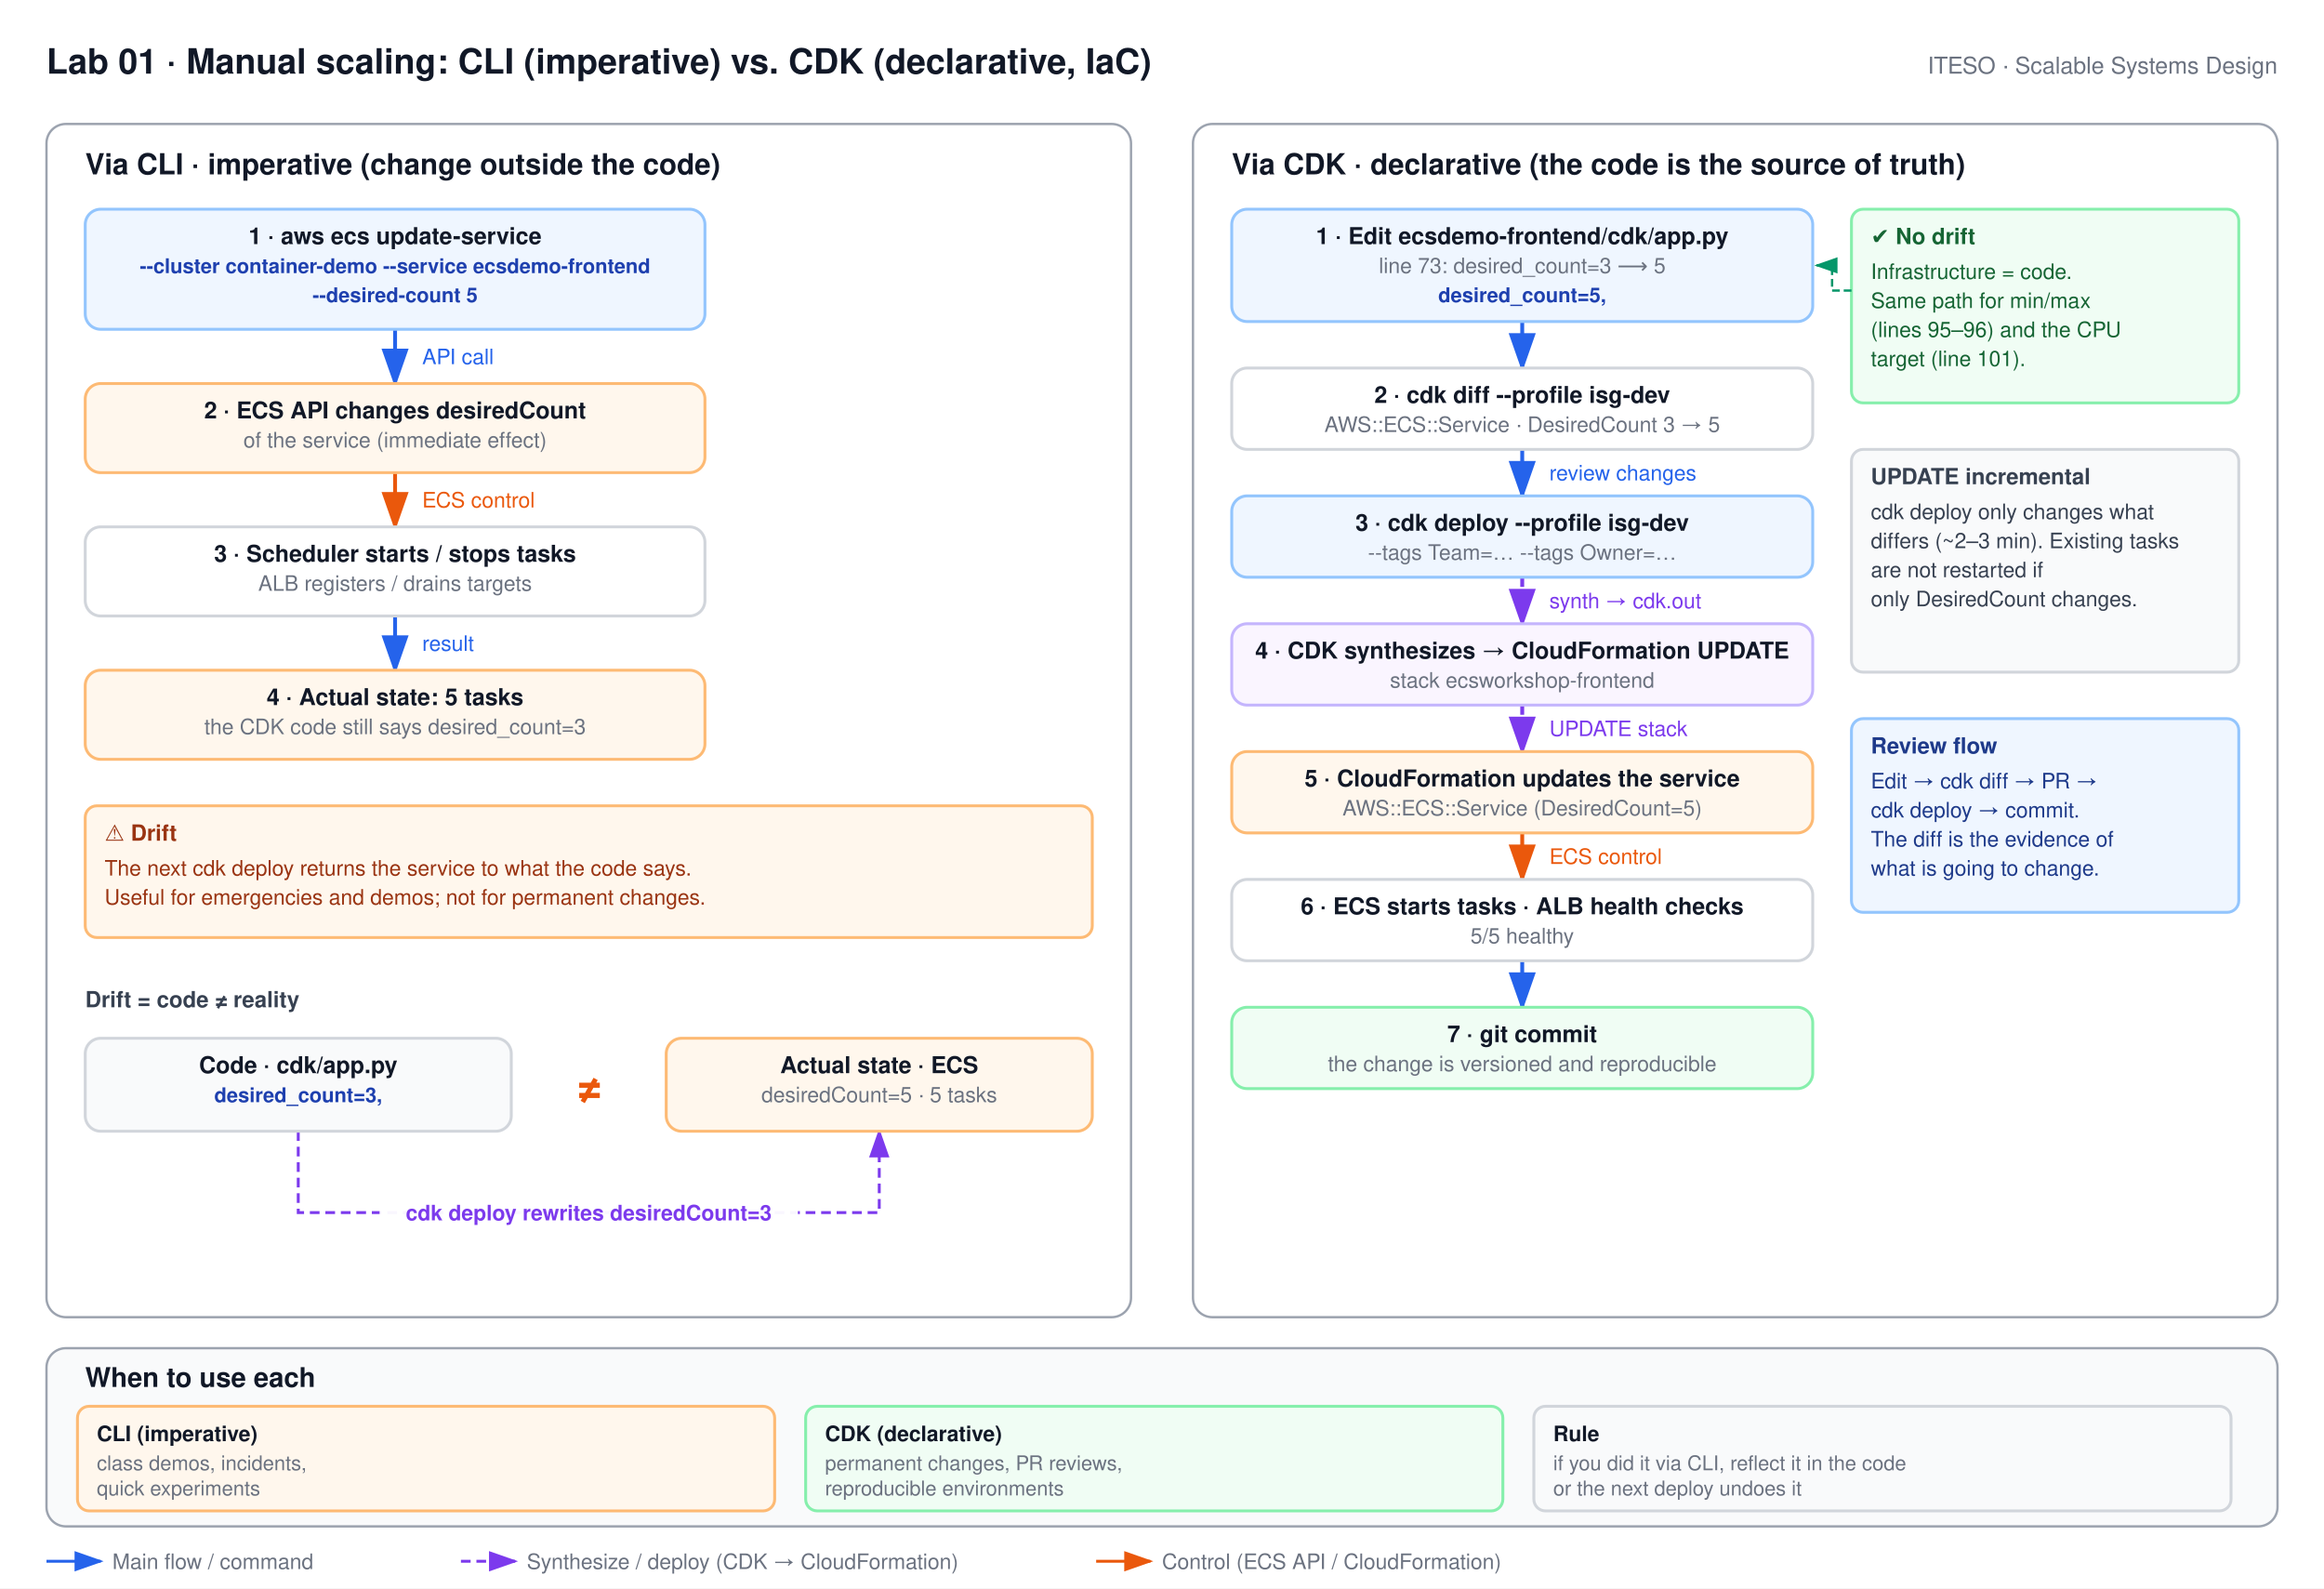
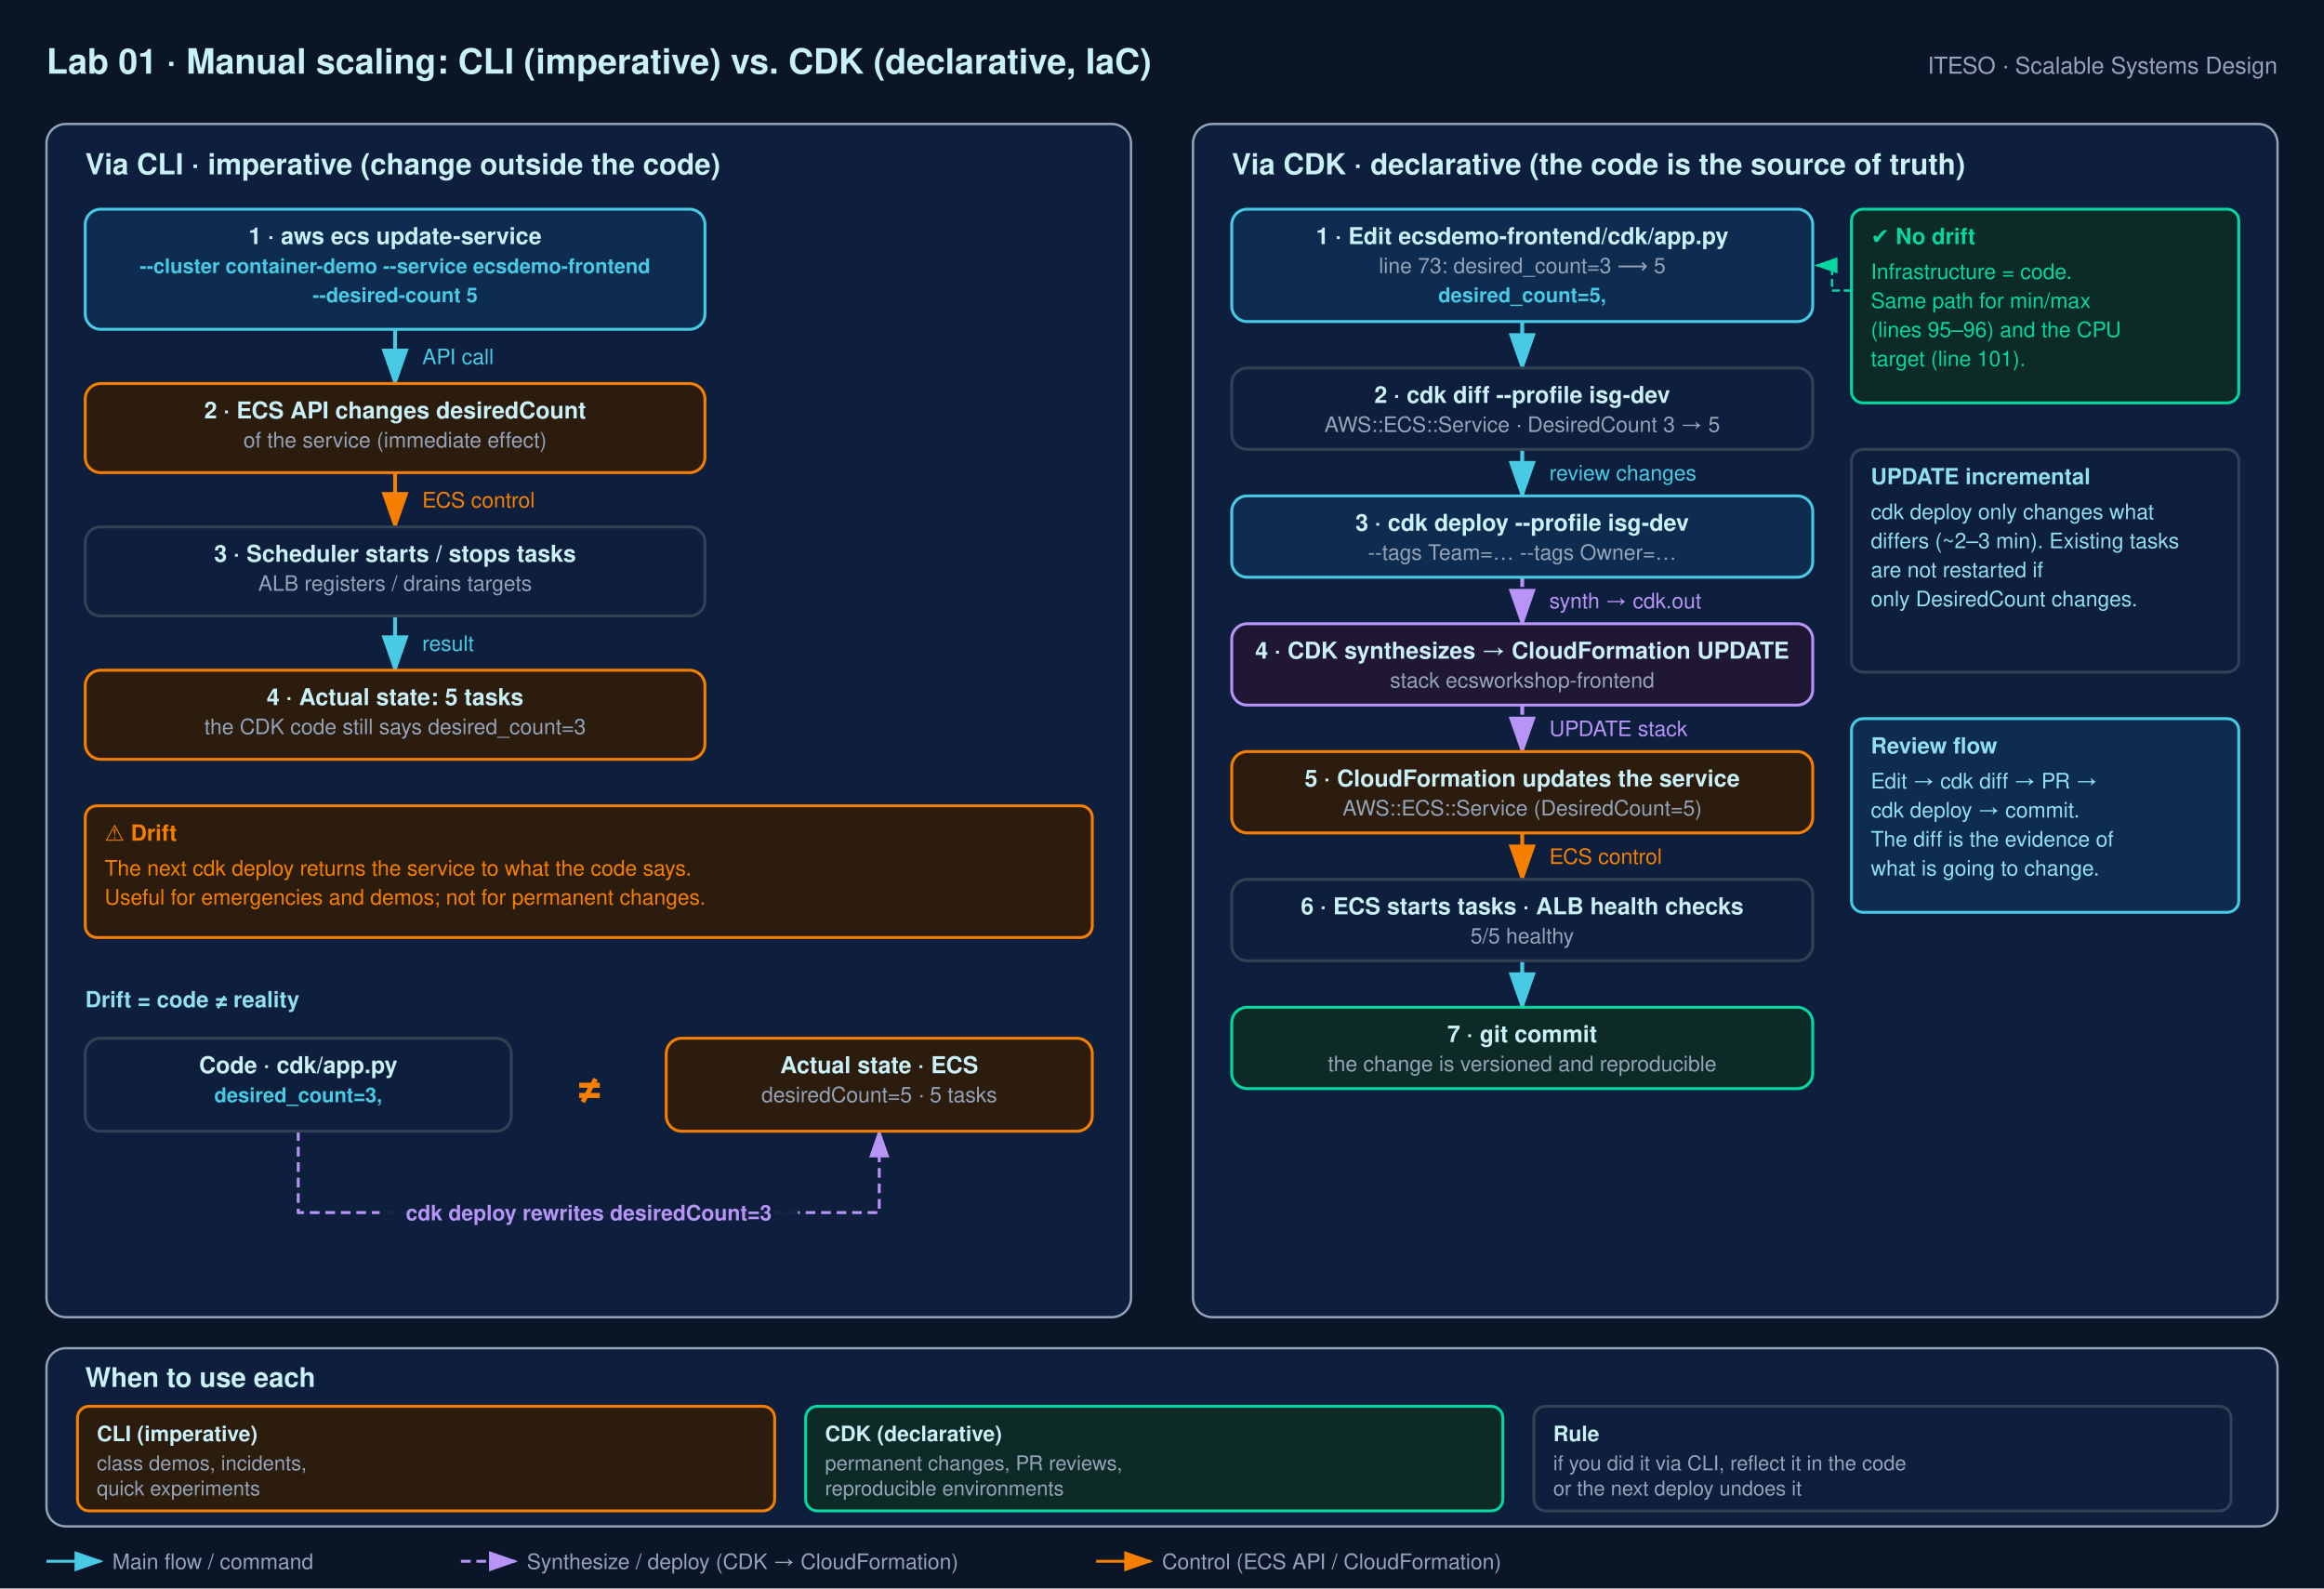
<svg xmlns="http://www.w3.org/2000/svg" viewBox="0 0 1200 820" width="1200" height="820">
  <style>text { font-family: "Helvetica Neue", Helvetica, Arial, sans-serif; }</style>
  <defs>
    <marker id="ab" markerWidth="10" markerHeight="7" refX="9" refY="3.5" orient="auto">
-       <polygon points="0 0, 10 3.5, 0 7" fill="#2563eb" />
+       <polygon points="0 0, 10 3.5, 0 7" fill="#48cae4" />
    </marker>
    <marker id="ao" markerWidth="10" markerHeight="7" refX="9" refY="3.5" orient="auto">
-       <polygon points="0 0, 10 3.5, 0 7" fill="#ea580c" />
+       <polygon points="0 0, 10 3.5, 0 7" fill="#f77f00" />
    </marker>
    <marker id="ap" markerWidth="10" markerHeight="7" refX="9" refY="3.5" orient="auto">
-       <polygon points="0 0, 10 3.5, 0 7" fill="#7c3aed" />
+       <polygon points="0 0, 10 3.5, 0 7" fill="#b794f6" />
    </marker>
    <marker id="ag" markerWidth="10" markerHeight="7" refX="9" refY="3.5" orient="auto">
-       <polygon points="0 0, 10 3.5, 0 7" fill="#059669" />
+       <polygon points="0 0, 10 3.5, 0 7" fill="#06d6a0" />
    </marker>
  </defs>
-   <rect width="1200" height="820" fill="#ffffff" />
-   <text x="24" y="38" font-size="18" fill="#111827" text-anchor="start" font-weight="700">Lab 01 · Manual scaling: CLI (imperative) vs. CDK (declarative, IaC)</text>
-   <text x="1176" y="38" font-size="12" fill="#6b7280" text-anchor="end" font-weight="400">ITESO · Scalable Systems Design</text>
-   <rect x="24" y="64" width="560" height="616" rx="10" ry="10" fill="#ffffff" stroke="#9ca3af" stroke-width="1.2" />
-   <text x="44" y="90" font-size="15" fill="#111827" text-anchor="start" font-weight="700">Via CLI · imperative (change outside the code)</text>
-   <path d="M 204,170 L 204,198" fill="none" stroke="#2563eb" stroke-width="2" marker-end="url(#ab)" />
-   <rect x="214" y="176.0" width="107" height="16" rx="3" fill="#ffffff" opacity="0.95" />
-   <text x="218" y="188.0" font-size="11" fill="#2563eb" text-anchor="start" font-weight="400">API call</text>
-   <path d="M 204,244 L 204,272" fill="none" stroke="#ea580c" stroke-width="2" marker-end="url(#ao)" />
-   <rect x="214" y="250.0" width="76" height="16" rx="3" fill="#ffffff" opacity="0.95" />
-   <text x="218" y="262.0" font-size="11" fill="#ea580c" text-anchor="start" font-weight="400">ECS control</text>
-   <path d="M 204,318 L 204,346" fill="none" stroke="#2563eb" stroke-width="2" marker-end="url(#ab)" />
-   <rect x="214" y="324.0" width="63" height="16" rx="3" fill="#ffffff" opacity="0.95" />
-   <text x="218" y="336.0" font-size="11" fill="#2563eb" text-anchor="start" font-weight="400">result</text>
-   <rect x="44" y="108" width="320" height="62" rx="8" ry="8" fill="#eff6ff" stroke="#93c5fd" stroke-width="1.5" />
-   <text x="204.0" y="126" font-size="12" fill="#111827" text-anchor="middle" font-weight="600">1 · aws ecs update-service</text>
-   <text x="204.0" y="141" font-size="10.5" fill="#1e40af" text-anchor="middle" font-weight="600" font-family="'SF Mono', Menlo, Consolas, monospace">--cluster container-demo --service ecsdemo-frontend</text>
-   <text x="204.0" y="156" font-size="10.5" fill="#1e40af" text-anchor="middle" font-weight="600" font-family="'SF Mono', Menlo, Consolas, monospace">--desired-count 5</text>
-   <rect x="44" y="198" width="320" height="46" rx="8" ry="8" fill="#fff7ed" stroke="#fdba74" stroke-width="1.5" />
-   <text x="204.0" y="216" font-size="12" fill="#111827" text-anchor="middle" font-weight="600">2 · ECS API changes desiredCount</text>
-   <text x="204.0" y="231" font-size="11" fill="#6b7280" text-anchor="middle" font-weight="400">of the service (immediate effect)</text>
-   <rect x="44" y="272" width="320" height="46" rx="8" ry="8" fill="#ffffff" stroke="#d1d5db" stroke-width="1.5" />
-   <text x="204.0" y="290" font-size="12" fill="#111827" text-anchor="middle" font-weight="600">3 · Scheduler starts / stops tasks</text>
-   <text x="204.0" y="305" font-size="11" fill="#6b7280" text-anchor="middle" font-weight="400">ALB registers / drains targets</text>
-   <rect x="44" y="346" width="320" height="46" rx="8" ry="8" fill="#fff7ed" stroke="#fdba74" stroke-width="1.5" />
-   <text x="204.0" y="364" font-size="12" fill="#111827" text-anchor="middle" font-weight="600">4 · Actual state: 5 tasks</text>
-   <text x="204.0" y="379" font-size="11" fill="#6b7280" text-anchor="middle" font-weight="400">the CDK code still says desired_count=3</text>
-   <rect x="44" y="416" width="520" height="68" rx="6" ry="6" fill="#fff7ed" stroke="#fdba74" stroke-width="1.5" />
-   <text x="54" y="434" font-size="11.5" fill="#9a3412" text-anchor="start" font-weight="700">⚠ Drift</text>
-   <text x="54" y="452" font-size="11" fill="#9a3412" text-anchor="start" font-weight="400">The next cdk deploy returns the service to what the code says.</text>
-   <text x="54" y="467" font-size="11" fill="#9a3412" text-anchor="start" font-weight="400">Useful for emergencies and demos; not for permanent changes.</text>
-   <text x="44" y="520" font-size="11.5" fill="#374151" text-anchor="start" font-weight="700">Drift = code ≠ reality</text>
-   <path d="M 154,584 L 154,626 L 454,626 L 454,584" fill="none" stroke="#7c3aed" stroke-width="1.5" stroke-dasharray="5,3" marker-end="url(#ap)" />
-   <rect x="196" y="617" width="216" height="18" rx="3" fill="#ffffff" opacity="0.95" />
-   <text x="304" y="630" font-size="11" fill="#7c3aed" text-anchor="middle" font-weight="600">cdk deploy rewrites desiredCount=3</text>
-   <rect x="44" y="536" width="220" height="48" rx="8" ry="8" fill="#f9fafb" stroke="#d1d5db" stroke-width="1.5" />
-   <text x="154.0" y="554" font-size="12" fill="#111827" text-anchor="middle" font-weight="600">Code · cdk/app.py</text>
-   <text x="154.0" y="569" font-size="10.5" fill="#1e40af" text-anchor="middle" font-weight="600" font-family="'SF Mono', Menlo, Consolas, monospace">desired_count=3,</text>
-   <rect x="344" y="536" width="220" height="48" rx="8" ry="8" fill="#fff7ed" stroke="#fdba74" stroke-width="1.5" />
-   <text x="454.0" y="554" font-size="12" fill="#111827" text-anchor="middle" font-weight="600">Actual state · ECS</text>
-   <text x="454.0" y="569" font-size="11" fill="#6b7280" text-anchor="middle" font-weight="400">desiredCount=5 · 5 tasks</text>
-   <text x="304" y="568" font-size="22" fill="#ea580c" text-anchor="middle" font-weight="700">≠</text>
-   <rect x="616" y="64" width="560" height="616" rx="10" ry="10" fill="#ffffff" stroke="#9ca3af" stroke-width="1.2" />
-   <text x="636" y="90" font-size="15" fill="#111827" text-anchor="start" font-weight="700">Via CDK · declarative (the code is the source of truth)</text>
-   <path d="M 786,166 L 786,190" fill="none" stroke="#2563eb" stroke-width="2" marker-end="url(#ab)" />
-   <path d="M 786,232 L 786,256" fill="none" stroke="#2563eb" stroke-width="2" marker-end="url(#ab)" />
-   <rect x="796" y="236.0" width="101" height="16" rx="3" fill="#ffffff" opacity="0.95" />
-   <text x="800" y="248.0" font-size="11" fill="#2563eb" text-anchor="start" font-weight="400">review changes</text>
-   <path d="M 786,298 L 786,322" fill="none" stroke="#7c3aed" stroke-width="2" stroke-dasharray="5,3" marker-end="url(#ap)" />
-   <rect x="796" y="302.0" width="101" height="16" rx="3" fill="#ffffff" opacity="0.95" />
-   <text x="800" y="314.0" font-size="11" fill="#7c3aed" text-anchor="start" font-weight="400">synth → cdk.out</text>
-   <path d="M 786,364 L 786,388" fill="none" stroke="#7c3aed" stroke-width="2" stroke-dasharray="5,3" marker-end="url(#ap)" />
-   <rect x="796" y="368.0" width="82" height="16" rx="3" fill="#ffffff" opacity="0.95" />
-   <text x="800" y="380.0" font-size="11" fill="#7c3aed" text-anchor="start" font-weight="400">UPDATE stack</text>
-   <path d="M 786,430 L 786,454" fill="none" stroke="#ea580c" stroke-width="2" marker-end="url(#ao)" />
-   <rect x="796" y="434.0" width="76" height="16" rx="3" fill="#ffffff" opacity="0.95" />
-   <text x="800" y="446.0" font-size="11" fill="#ea580c" text-anchor="start" font-weight="400">ECS control</text>
-   <path d="M 786,496 L 786,520" fill="none" stroke="#2563eb" stroke-width="2" marker-end="url(#ab)" />
-   <rect x="636" y="108" width="300" height="58" rx="8" ry="8" fill="#eff6ff" stroke="#93c5fd" stroke-width="1.5" />
-   <text x="786.0" y="126" font-size="12" fill="#111827" text-anchor="middle" font-weight="600">1 · Edit ecsdemo-frontend/cdk/app.py</text>
-   <text x="786.0" y="141" font-size="11" fill="#6b7280" text-anchor="middle" font-weight="400">line 73: desired_count=3 ⟶ 5</text>
-   <text x="786.0" y="156" font-size="10.5" fill="#1e40af" text-anchor="middle" font-weight="600" font-family="'SF Mono', Menlo, Consolas, monospace">desired_count=5,</text>
-   <rect x="636" y="190" width="300" height="42" rx="8" ry="8" fill="#ffffff" stroke="#d1d5db" stroke-width="1.5" />
-   <text x="786.0" y="208" font-size="12" fill="#111827" text-anchor="middle" font-weight="600">2 · cdk diff --profile isg-dev</text>
-   <text x="786.0" y="223" font-size="11" fill="#6b7280" text-anchor="middle" font-weight="400">AWS::ECS::Service · DesiredCount 3 → 5</text>
-   <rect x="636" y="256" width="300" height="42" rx="8" ry="8" fill="#eff6ff" stroke="#93c5fd" stroke-width="1.5" />
-   <text x="786.0" y="274" font-size="12" fill="#111827" text-anchor="middle" font-weight="600">3 · cdk deploy --profile isg-dev</text>
-   <text x="786.0" y="289" font-size="11" fill="#6b7280" text-anchor="middle" font-weight="400">--tags Team=… --tags Owner=…</text>
-   <rect x="636" y="322" width="300" height="42" rx="8" ry="8" fill="#faf5ff" stroke="#c4b5fd" stroke-width="1.5" />
-   <text x="786.0" y="340" font-size="12" fill="#111827" text-anchor="middle" font-weight="600">4 · CDK synthesizes → CloudFormation UPDATE</text>
-   <text x="786.0" y="355" font-size="11" fill="#6b7280" text-anchor="middle" font-weight="400">stack ecsworkshop-frontend</text>
-   <rect x="636" y="388" width="300" height="42" rx="8" ry="8" fill="#fff7ed" stroke="#fdba74" stroke-width="1.5" />
-   <text x="786.0" y="406" font-size="12" fill="#111827" text-anchor="middle" font-weight="600">5 · CloudFormation updates the service</text>
-   <text x="786.0" y="421" font-size="11" fill="#6b7280" text-anchor="middle" font-weight="400">AWS::ECS::Service (DesiredCount=5)</text>
-   <rect x="636" y="454" width="300" height="42" rx="8" ry="8" fill="#ffffff" stroke="#d1d5db" stroke-width="1.5" />
-   <text x="786.0" y="472" font-size="12" fill="#111827" text-anchor="middle" font-weight="600">6 · ECS starts tasks · ALB health checks</text>
-   <text x="786.0" y="487" font-size="11" fill="#6b7280" text-anchor="middle" font-weight="400">5/5 healthy</text>
-   <rect x="636" y="520" width="300" height="42" rx="8" ry="8" fill="#f0fdf4" stroke="#86efac" stroke-width="1.5" />
-   <text x="786.0" y="538" font-size="12" fill="#111827" text-anchor="middle" font-weight="600">7 · git commit</text>
-   <text x="786.0" y="553" font-size="11" fill="#6b7280" text-anchor="middle" font-weight="400">the change is versioned and reproducible</text>
-   <rect x="956" y="108" width="200" height="100" rx="6" ry="6" fill="#f0fdf4" stroke="#86efac" stroke-width="1.5" />
-   <text x="966" y="126" font-size="11.5" fill="#166534" text-anchor="start" font-weight="700">✔ No drift</text>
-   <text x="966" y="144" font-size="11" fill="#166534" text-anchor="start" font-weight="400">Infrastructure = code.</text>
-   <text x="966" y="159" font-size="11" fill="#166534" text-anchor="start" font-weight="400">Same path for min/max</text>
-   <text x="966" y="174" font-size="11" fill="#166534" text-anchor="start" font-weight="400">(lines 95–96) and the CPU</text>
-   <text x="966" y="189" font-size="11" fill="#166534" text-anchor="start" font-weight="400">target (line 101).</text>
-   <rect x="956" y="232" width="200" height="115" rx="6" ry="6" fill="#f9fafb" stroke="#d1d5db" stroke-width="1.5" />
-   <text x="966" y="250" font-size="11.5" fill="#374151" text-anchor="start" font-weight="700">UPDATE incremental</text>
-   <text x="966" y="268" font-size="11" fill="#374151" text-anchor="start" font-weight="400">cdk deploy only changes what</text>
-   <text x="966" y="283" font-size="11" fill="#374151" text-anchor="start" font-weight="400">differs (~2–3 min). Existing tasks</text>
-   <text x="966" y="298" font-size="11" fill="#374151" text-anchor="start" font-weight="400">are not restarted if</text>
-   <text x="966" y="313" font-size="11" fill="#374151" text-anchor="start" font-weight="400">only DesiredCount changes.</text>
-   <text x="966" y="328" font-size="11" fill="#374151" text-anchor="start" font-weight="400" />
-   <rect x="956" y="371" width="200" height="100" rx="6" ry="6" fill="#eff6ff" stroke="#93c5fd" stroke-width="1.5" />
-   <text x="966" y="389" font-size="11.5" fill="#1e3a8a" text-anchor="start" font-weight="700">Review flow</text>
-   <text x="966" y="407" font-size="11" fill="#1e3a8a" text-anchor="start" font-weight="400">Edit → cdk diff → PR →</text>
-   <text x="966" y="422" font-size="11" fill="#1e3a8a" text-anchor="start" font-weight="400">cdk deploy → commit.</text>
-   <text x="966" y="437" font-size="11" fill="#1e3a8a" text-anchor="start" font-weight="400">The diff is the evidence of</text>
-   <text x="966" y="452" font-size="11" fill="#1e3a8a" text-anchor="start" font-weight="400">what is going to change.</text>
-   <path d="M 956,150 L 946,150 L 946,137 L 938,137" fill="none" stroke="#059669" stroke-width="1.2" stroke-dasharray="4,2" marker-end="url(#ag)" />
-   <rect x="24" y="696" width="1152" height="92" rx="10" ry="10" fill="#f9fafb" stroke="#9ca3af" stroke-width="1.2" />
-   <text x="44" y="716" font-size="14" fill="#111827" text-anchor="start" font-weight="700">When to use each</text>
-   <rect x="40" y="726" width="360" height="54" rx="6" ry="6" fill="#fff7ed" stroke="#fdba74" stroke-width="1.5" />
-   <text x="50" y="744" font-size="11" fill="#111827" text-anchor="start" font-weight="700">CLI (imperative)</text>
-   <text x="50" y="759" font-size="10.5" fill="#6b7280" text-anchor="start" font-weight="400">class demos, incidents,</text>
-   <text x="50" y="772" font-size="10.5" fill="#6b7280" text-anchor="start" font-weight="400">quick experiments</text>
-   <rect x="416" y="726" width="360" height="54" rx="6" ry="6" fill="#f0fdf4" stroke="#86efac" stroke-width="1.5" />
-   <text x="426" y="744" font-size="11" fill="#111827" text-anchor="start" font-weight="700">CDK (declarative)</text>
-   <text x="426" y="759" font-size="10.5" fill="#6b7280" text-anchor="start" font-weight="400">permanent changes, PR reviews,</text>
-   <text x="426" y="772" font-size="10.5" fill="#6b7280" text-anchor="start" font-weight="400">reproducible environments</text>
-   <rect x="792" y="726" width="360" height="54" rx="6" ry="6" fill="#f9fafb" stroke="#d1d5db" stroke-width="1.5" />
-   <text x="802" y="744" font-size="11" fill="#111827" text-anchor="start" font-weight="700">Rule</text>
-   <text x="802" y="759" font-size="10.5" fill="#6b7280" text-anchor="start" font-weight="400">if you did it via CLI, reflect it in the code</text>
-   <text x="802" y="772" font-size="10.5" fill="#6b7280" text-anchor="start" font-weight="400">or the next deploy undoes it</text>
-   <line x1="24" y1="806" x2="52" y2="806" stroke="#2563eb" stroke-width="1.5" marker-end="url(#ab)" />
-   <text x="58" y="810" font-size="11" fill="#6b7280" text-anchor="start" font-weight="400">Main flow / command</text>
-   <line x1="238" y1="806" x2="266" y2="806" stroke="#7c3aed" stroke-width="1.5" stroke-dasharray="5,3" marker-end="url(#ap)" />
-   <text x="272" y="810" font-size="11" fill="#6b7280" text-anchor="start" font-weight="400">Synthesize / deploy (CDK → CloudFormation)</text>
-   <line x1="566" y1="806" x2="594" y2="806" stroke="#ea580c" stroke-width="1.5" marker-end="url(#ao)" />
-   <text x="600" y="810" font-size="11" fill="#6b7280" text-anchor="start" font-weight="400">Control (ECS API / CloudFormation)</text>
+   <rect width="1200" height="820" fill="#0a1628" />
+   <text x="24" y="38" font-size="18" fill="#caf0f8" text-anchor="start" font-weight="700">Lab 01 · Manual scaling: CLI (imperative) vs. CDK (declarative, IaC)</text>
+   <text x="1176" y="38" font-size="12" fill="#94a3b8" text-anchor="end" font-weight="400">ITESO · Scalable Systems Design</text>
+   <rect x="24" y="64" width="560" height="616" rx="10" ry="10" fill="#0d1f3c" stroke="#94a3b8" stroke-width="1.2" />
+   <text x="44" y="90" font-size="15" fill="#caf0f8" text-anchor="start" font-weight="700">Via CLI · imperative (change outside the code)</text>
+   <path d="M 204,170 L 204,198" fill="none" stroke="#48cae4" stroke-width="2" marker-end="url(#ab)" />
+   <rect x="214" y="176.0" width="107" height="16" rx="3" fill="#0d1f3c" opacity="0.95" />
+   <text x="218" y="188.0" font-size="11" fill="#48cae4" text-anchor="start" font-weight="400">API call</text>
+   <path d="M 204,244 L 204,272" fill="none" stroke="#f77f00" stroke-width="2" marker-end="url(#ao)" />
+   <rect x="214" y="250.0" width="76" height="16" rx="3" fill="#0d1f3c" opacity="0.95" />
+   <text x="218" y="262.0" font-size="11" fill="#f77f00" text-anchor="start" font-weight="400">ECS control</text>
+   <path d="M 204,318 L 204,346" fill="none" stroke="#48cae4" stroke-width="2" marker-end="url(#ab)" />
+   <rect x="214" y="324.0" width="63" height="16" rx="3" fill="#0d1f3c" opacity="0.95" />
+   <text x="218" y="336.0" font-size="11" fill="#48cae4" text-anchor="start" font-weight="400">result</text>
+   <rect x="44" y="108" width="320" height="62" rx="8" ry="8" fill="#0e2c50" stroke="#48cae4" stroke-width="1.5" />
+   <text x="204.0" y="126" font-size="12" fill="#caf0f8" text-anchor="middle" font-weight="600">1 · aws ecs update-service</text>
+   <text x="204.0" y="141" font-size="10.5" fill="#48cae4" text-anchor="middle" font-weight="600" font-family="'SF Mono', Menlo, Consolas, monospace">--cluster container-demo --service ecsdemo-frontend</text>
+   <text x="204.0" y="156" font-size="10.5" fill="#48cae4" text-anchor="middle" font-weight="600" font-family="'SF Mono', Menlo, Consolas, monospace">--desired-count 5</text>
+   <rect x="44" y="198" width="320" height="46" rx="8" ry="8" fill="#2b1c0e" stroke="#f77f00" stroke-width="1.5" />
+   <text x="204.0" y="216" font-size="12" fill="#caf0f8" text-anchor="middle" font-weight="600">2 · ECS API changes desiredCount</text>
+   <text x="204.0" y="231" font-size="11" fill="#94a3b8" text-anchor="middle" font-weight="400">of the service (immediate effect)</text>
+   <rect x="44" y="272" width="320" height="46" rx="8" ry="8" fill="#0d1f3c" stroke="#334155" stroke-width="1.5" />
+   <text x="204.0" y="290" font-size="12" fill="#caf0f8" text-anchor="middle" font-weight="600">3 · Scheduler starts / stops tasks</text>
+   <text x="204.0" y="305" font-size="11" fill="#94a3b8" text-anchor="middle" font-weight="400">ALB registers / drains targets</text>
+   <rect x="44" y="346" width="320" height="46" rx="8" ry="8" fill="#2b1c0e" stroke="#f77f00" stroke-width="1.5" />
+   <text x="204.0" y="364" font-size="12" fill="#caf0f8" text-anchor="middle" font-weight="600">4 · Actual state: 5 tasks</text>
+   <text x="204.0" y="379" font-size="11" fill="#94a3b8" text-anchor="middle" font-weight="400">the CDK code still says desired_count=3</text>
+   <rect x="44" y="416" width="520" height="68" rx="6" ry="6" fill="#2b1c0e" stroke="#f77f00" stroke-width="1.5" />
+   <text x="54" y="434" font-size="11.5" fill="#f77f00" text-anchor="start" font-weight="700">⚠ Drift</text>
+   <text x="54" y="452" font-size="11" fill="#f77f00" text-anchor="start" font-weight="400">The next cdk deploy returns the service to what the code says.</text>
+   <text x="54" y="467" font-size="11" fill="#f77f00" text-anchor="start" font-weight="400">Useful for emergencies and demos; not for permanent changes.</text>
+   <text x="44" y="520" font-size="11.5" fill="#90e0ef" text-anchor="start" font-weight="700">Drift = code ≠ reality</text>
+   <path d="M 154,584 L 154,626 L 454,626 L 454,584" fill="none" stroke="#b794f6" stroke-width="1.5" stroke-dasharray="5,3" marker-end="url(#ap)" />
+   <rect x="196" y="617" width="216" height="18" rx="3" fill="#0d1f3c" opacity="0.95" />
+   <text x="304" y="630" font-size="11" fill="#b794f6" text-anchor="middle" font-weight="600">cdk deploy rewrites desiredCount=3</text>
+   <rect x="44" y="536" width="220" height="48" rx="8" ry="8" fill="#0d1f3c" stroke="#334155" stroke-width="1.5" />
+   <text x="154.0" y="554" font-size="12" fill="#caf0f8" text-anchor="middle" font-weight="600">Code · cdk/app.py</text>
+   <text x="154.0" y="569" font-size="10.5" fill="#48cae4" text-anchor="middle" font-weight="600" font-family="'SF Mono', Menlo, Consolas, monospace">desired_count=3,</text>
+   <rect x="344" y="536" width="220" height="48" rx="8" ry="8" fill="#2b1c0e" stroke="#f77f00" stroke-width="1.5" />
+   <text x="454.0" y="554" font-size="12" fill="#caf0f8" text-anchor="middle" font-weight="600">Actual state · ECS</text>
+   <text x="454.0" y="569" font-size="11" fill="#94a3b8" text-anchor="middle" font-weight="400">desiredCount=5 · 5 tasks</text>
+   <text x="304" y="568" font-size="22" fill="#f77f00" text-anchor="middle" font-weight="700">≠</text>
+   <rect x="616" y="64" width="560" height="616" rx="10" ry="10" fill="#0d1f3c" stroke="#94a3b8" stroke-width="1.2" />
+   <text x="636" y="90" font-size="15" fill="#caf0f8" text-anchor="start" font-weight="700">Via CDK · declarative (the code is the source of truth)</text>
+   <path d="M 786,166 L 786,190" fill="none" stroke="#48cae4" stroke-width="2" marker-end="url(#ab)" />
+   <path d="M 786,232 L 786,256" fill="none" stroke="#48cae4" stroke-width="2" marker-end="url(#ab)" />
+   <rect x="796" y="236.0" width="101" height="16" rx="3" fill="#0d1f3c" opacity="0.95" />
+   <text x="800" y="248.0" font-size="11" fill="#48cae4" text-anchor="start" font-weight="400">review changes</text>
+   <path d="M 786,298 L 786,322" fill="none" stroke="#b794f6" stroke-width="2" stroke-dasharray="5,3" marker-end="url(#ap)" />
+   <rect x="796" y="302.0" width="101" height="16" rx="3" fill="#0d1f3c" opacity="0.95" />
+   <text x="800" y="314.0" font-size="11" fill="#b794f6" text-anchor="start" font-weight="400">synth → cdk.out</text>
+   <path d="M 786,364 L 786,388" fill="none" stroke="#b794f6" stroke-width="2" stroke-dasharray="5,3" marker-end="url(#ap)" />
+   <rect x="796" y="368.0" width="82" height="16" rx="3" fill="#0d1f3c" opacity="0.95" />
+   <text x="800" y="380.0" font-size="11" fill="#b794f6" text-anchor="start" font-weight="400">UPDATE stack</text>
+   <path d="M 786,430 L 786,454" fill="none" stroke="#f77f00" stroke-width="2" marker-end="url(#ao)" />
+   <rect x="796" y="434.0" width="76" height="16" rx="3" fill="#0d1f3c" opacity="0.95" />
+   <text x="800" y="446.0" font-size="11" fill="#f77f00" text-anchor="start" font-weight="400">ECS control</text>
+   <path d="M 786,496 L 786,520" fill="none" stroke="#48cae4" stroke-width="2" marker-end="url(#ab)" />
+   <rect x="636" y="108" width="300" height="58" rx="8" ry="8" fill="#0e2c50" stroke="#48cae4" stroke-width="1.5" />
+   <text x="786.0" y="126" font-size="12" fill="#caf0f8" text-anchor="middle" font-weight="600">1 · Edit ecsdemo-frontend/cdk/app.py</text>
+   <text x="786.0" y="141" font-size="11" fill="#94a3b8" text-anchor="middle" font-weight="400">line 73: desired_count=3 ⟶ 5</text>
+   <text x="786.0" y="156" font-size="10.5" fill="#48cae4" text-anchor="middle" font-weight="600" font-family="'SF Mono', Menlo, Consolas, monospace">desired_count=5,</text>
+   <rect x="636" y="190" width="300" height="42" rx="8" ry="8" fill="#0d1f3c" stroke="#334155" stroke-width="1.5" />
+   <text x="786.0" y="208" font-size="12" fill="#caf0f8" text-anchor="middle" font-weight="600">2 · cdk diff --profile isg-dev</text>
+   <text x="786.0" y="223" font-size="11" fill="#94a3b8" text-anchor="middle" font-weight="400">AWS::ECS::Service · DesiredCount 3 → 5</text>
+   <rect x="636" y="256" width="300" height="42" rx="8" ry="8" fill="#0e2c50" stroke="#48cae4" stroke-width="1.5" />
+   <text x="786.0" y="274" font-size="12" fill="#caf0f8" text-anchor="middle" font-weight="600">3 · cdk deploy --profile isg-dev</text>
+   <text x="786.0" y="289" font-size="11" fill="#94a3b8" text-anchor="middle" font-weight="400">--tags Team=… --tags Owner=…</text>
+   <rect x="636" y="322" width="300" height="42" rx="8" ry="8" fill="#201735" stroke="#b794f6" stroke-width="1.5" />
+   <text x="786.0" y="340" font-size="12" fill="#caf0f8" text-anchor="middle" font-weight="600">4 · CDK synthesizes → CloudFormation UPDATE</text>
+   <text x="786.0" y="355" font-size="11" fill="#94a3b8" text-anchor="middle" font-weight="400">stack ecsworkshop-frontend</text>
+   <rect x="636" y="388" width="300" height="42" rx="8" ry="8" fill="#2b1c0e" stroke="#f77f00" stroke-width="1.5" />
+   <text x="786.0" y="406" font-size="12" fill="#caf0f8" text-anchor="middle" font-weight="600">5 · CloudFormation updates the service</text>
+   <text x="786.0" y="421" font-size="11" fill="#94a3b8" text-anchor="middle" font-weight="400">AWS::ECS::Service (DesiredCount=5)</text>
+   <rect x="636" y="454" width="300" height="42" rx="8" ry="8" fill="#0d1f3c" stroke="#334155" stroke-width="1.5" />
+   <text x="786.0" y="472" font-size="12" fill="#caf0f8" text-anchor="middle" font-weight="600">6 · ECS starts tasks · ALB health checks</text>
+   <text x="786.0" y="487" font-size="11" fill="#94a3b8" text-anchor="middle" font-weight="400">5/5 healthy</text>
+   <rect x="636" y="520" width="300" height="42" rx="8" ry="8" fill="#0d2b26" stroke="#06d6a0" stroke-width="1.5" />
+   <text x="786.0" y="538" font-size="12" fill="#caf0f8" text-anchor="middle" font-weight="600">7 · git commit</text>
+   <text x="786.0" y="553" font-size="11" fill="#94a3b8" text-anchor="middle" font-weight="400">the change is versioned and reproducible</text>
+   <rect x="956" y="108" width="200" height="100" rx="6" ry="6" fill="#0d2b26" stroke="#06d6a0" stroke-width="1.5" />
+   <text x="966" y="126" font-size="11.5" fill="#06d6a0" text-anchor="start" font-weight="700">✔ No drift</text>
+   <text x="966" y="144" font-size="11" fill="#06d6a0" text-anchor="start" font-weight="400">Infrastructure = code.</text>
+   <text x="966" y="159" font-size="11" fill="#06d6a0" text-anchor="start" font-weight="400">Same path for min/max</text>
+   <text x="966" y="174" font-size="11" fill="#06d6a0" text-anchor="start" font-weight="400">(lines 95–96) and the CPU</text>
+   <text x="966" y="189" font-size="11" fill="#06d6a0" text-anchor="start" font-weight="400">target (line 101).</text>
+   <rect x="956" y="232" width="200" height="115" rx="6" ry="6" fill="#0d1f3c" stroke="#334155" stroke-width="1.5" />
+   <text x="966" y="250" font-size="11.5" fill="#90e0ef" text-anchor="start" font-weight="700">UPDATE incremental</text>
+   <text x="966" y="268" font-size="11" fill="#90e0ef" text-anchor="start" font-weight="400">cdk deploy only changes what</text>
+   <text x="966" y="283" font-size="11" fill="#90e0ef" text-anchor="start" font-weight="400">differs (~2–3 min). Existing tasks</text>
+   <text x="966" y="298" font-size="11" fill="#90e0ef" text-anchor="start" font-weight="400">are not restarted if</text>
+   <text x="966" y="313" font-size="11" fill="#90e0ef" text-anchor="start" font-weight="400">only DesiredCount changes.</text>
+   <text x="966" y="328" font-size="11" fill="#90e0ef" text-anchor="start" font-weight="400" />
+   <rect x="956" y="371" width="200" height="100" rx="6" ry="6" fill="#0e2c50" stroke="#48cae4" stroke-width="1.5" />
+   <text x="966" y="389" font-size="11.5" fill="#90e0ef" text-anchor="start" font-weight="700">Review flow</text>
+   <text x="966" y="407" font-size="11" fill="#90e0ef" text-anchor="start" font-weight="400">Edit → cdk diff → PR →</text>
+   <text x="966" y="422" font-size="11" fill="#90e0ef" text-anchor="start" font-weight="400">cdk deploy → commit.</text>
+   <text x="966" y="437" font-size="11" fill="#90e0ef" text-anchor="start" font-weight="400">The diff is the evidence of</text>
+   <text x="966" y="452" font-size="11" fill="#90e0ef" text-anchor="start" font-weight="400">what is going to change.</text>
+   <path d="M 956,150 L 946,150 L 946,137 L 938,137" fill="none" stroke="#06d6a0" stroke-width="1.2" stroke-dasharray="4,2" marker-end="url(#ag)" />
+   <rect x="24" y="696" width="1152" height="92" rx="10" ry="10" fill="#0d1f3c" stroke="#94a3b8" stroke-width="1.2" />
+   <text x="44" y="716" font-size="14" fill="#caf0f8" text-anchor="start" font-weight="700">When to use each</text>
+   <rect x="40" y="726" width="360" height="54" rx="6" ry="6" fill="#2b1c0e" stroke="#f77f00" stroke-width="1.5" />
+   <text x="50" y="744" font-size="11" fill="#caf0f8" text-anchor="start" font-weight="700">CLI (imperative)</text>
+   <text x="50" y="759" font-size="10.5" fill="#94a3b8" text-anchor="start" font-weight="400">class demos, incidents,</text>
+   <text x="50" y="772" font-size="10.5" fill="#94a3b8" text-anchor="start" font-weight="400">quick experiments</text>
+   <rect x="416" y="726" width="360" height="54" rx="6" ry="6" fill="#0d2b26" stroke="#06d6a0" stroke-width="1.5" />
+   <text x="426" y="744" font-size="11" fill="#caf0f8" text-anchor="start" font-weight="700">CDK (declarative)</text>
+   <text x="426" y="759" font-size="10.5" fill="#94a3b8" text-anchor="start" font-weight="400">permanent changes, PR reviews,</text>
+   <text x="426" y="772" font-size="10.5" fill="#94a3b8" text-anchor="start" font-weight="400">reproducible environments</text>
+   <rect x="792" y="726" width="360" height="54" rx="6" ry="6" fill="#0d1f3c" stroke="#334155" stroke-width="1.5" />
+   <text x="802" y="744" font-size="11" fill="#caf0f8" text-anchor="start" font-weight="700">Rule</text>
+   <text x="802" y="759" font-size="10.5" fill="#94a3b8" text-anchor="start" font-weight="400">if you did it via CLI, reflect it in the code</text>
+   <text x="802" y="772" font-size="10.5" fill="#94a3b8" text-anchor="start" font-weight="400">or the next deploy undoes it</text>
+   <line x1="24" y1="806" x2="52" y2="806" stroke="#48cae4" stroke-width="1.5" marker-end="url(#ab)" />
+   <text x="58" y="810" font-size="11" fill="#94a3b8" text-anchor="start" font-weight="400">Main flow / command</text>
+   <line x1="238" y1="806" x2="266" y2="806" stroke="#b794f6" stroke-width="1.5" stroke-dasharray="5,3" marker-end="url(#ap)" />
+   <text x="272" y="810" font-size="11" fill="#94a3b8" text-anchor="start" font-weight="400">Synthesize / deploy (CDK → CloudFormation)</text>
+   <line x1="566" y1="806" x2="594" y2="806" stroke="#f77f00" stroke-width="1.5" marker-end="url(#ao)" />
+   <text x="600" y="810" font-size="11" fill="#94a3b8" text-anchor="start" font-weight="400">Control (ECS API / CloudFormation)</text>
</svg>
